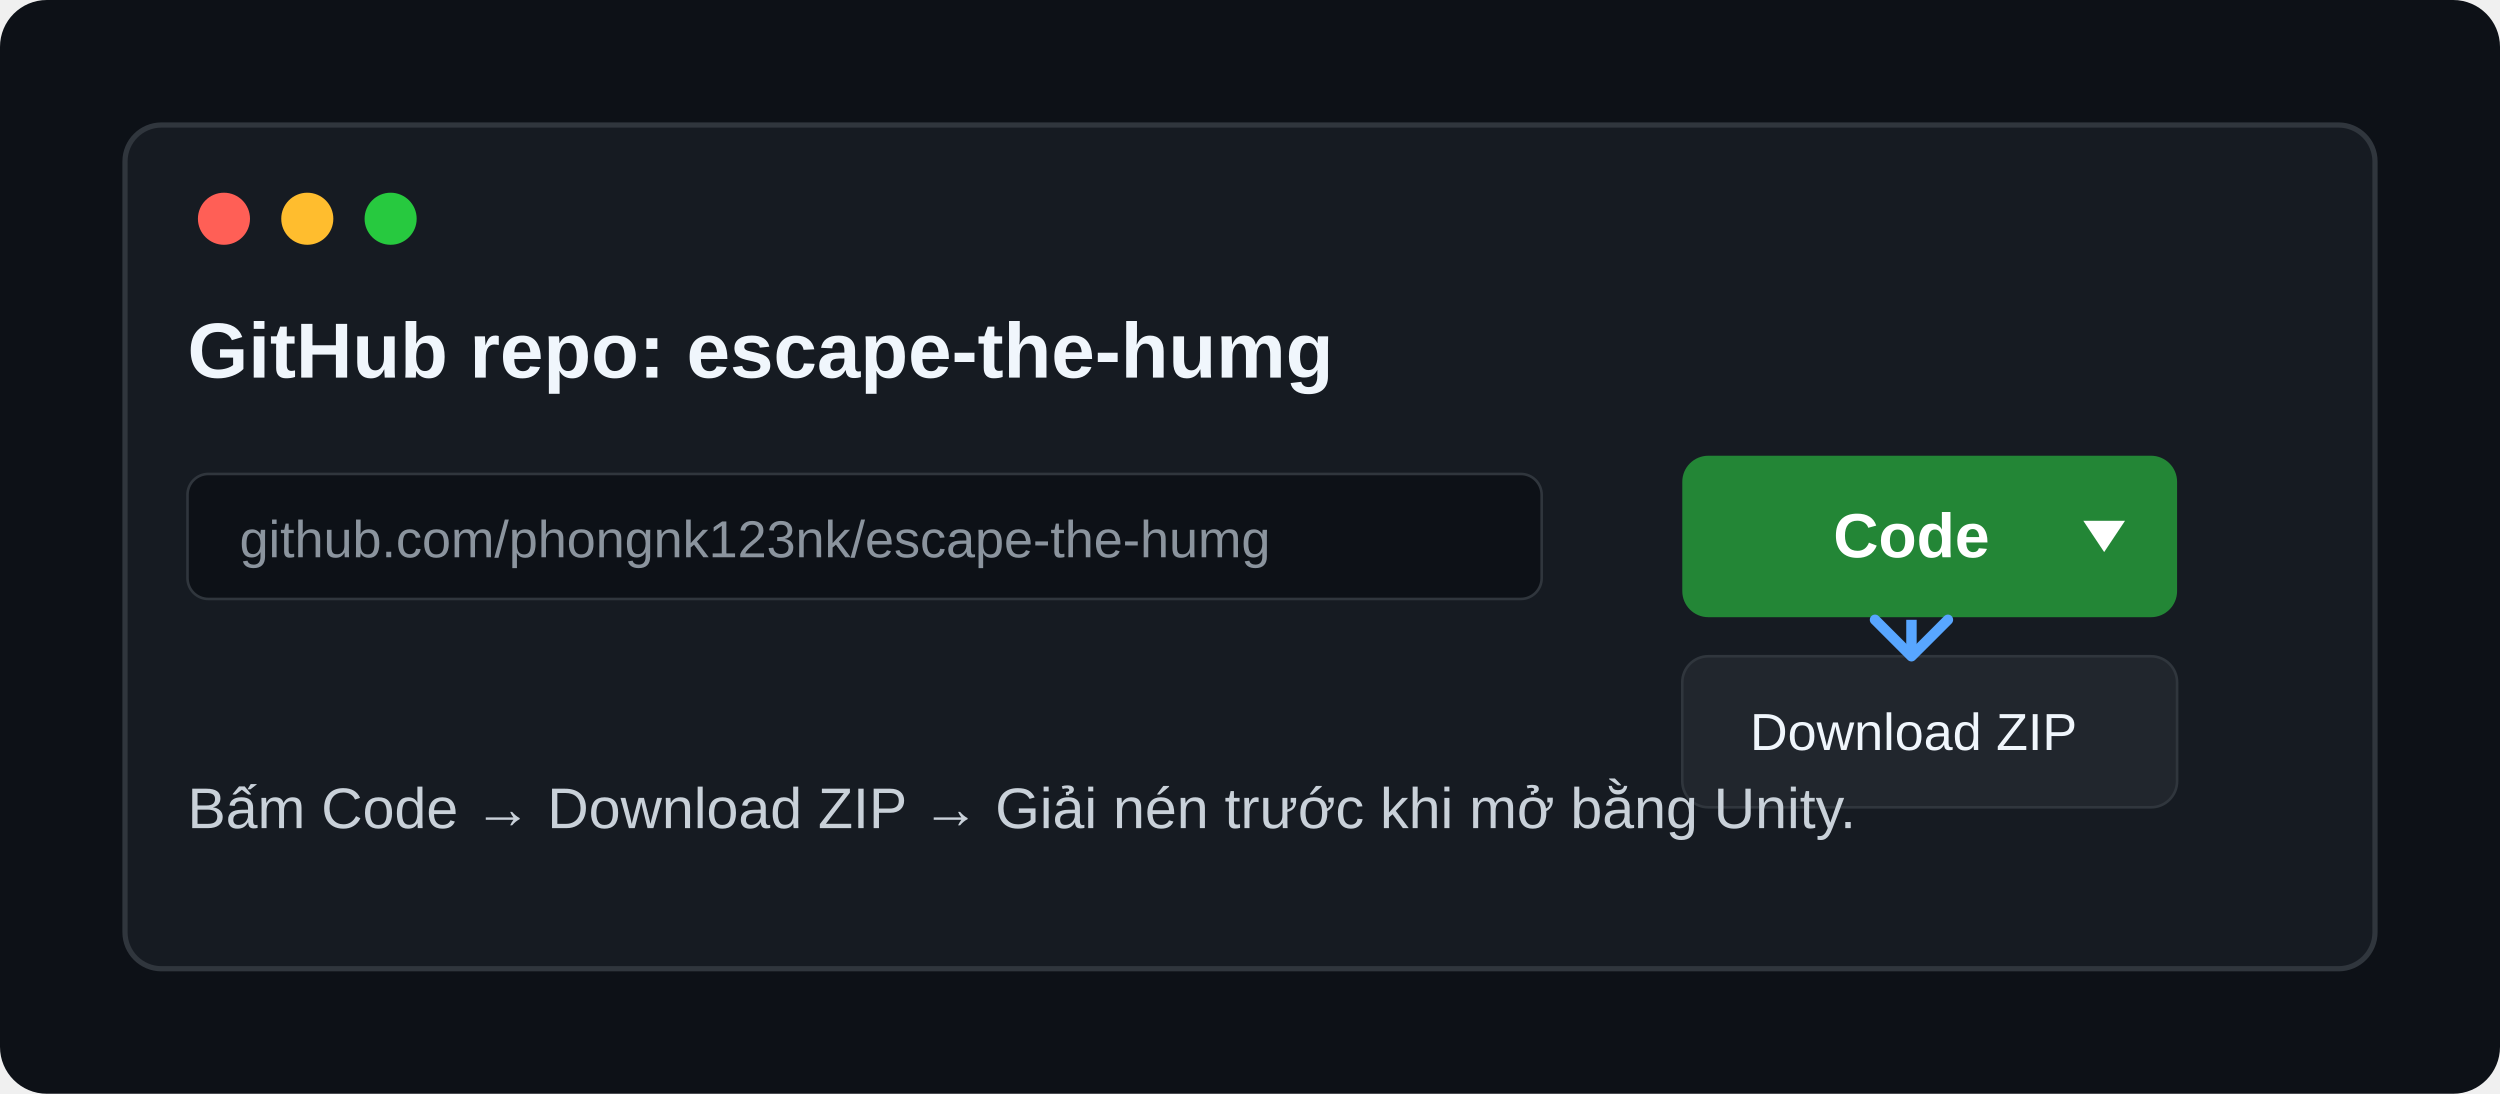
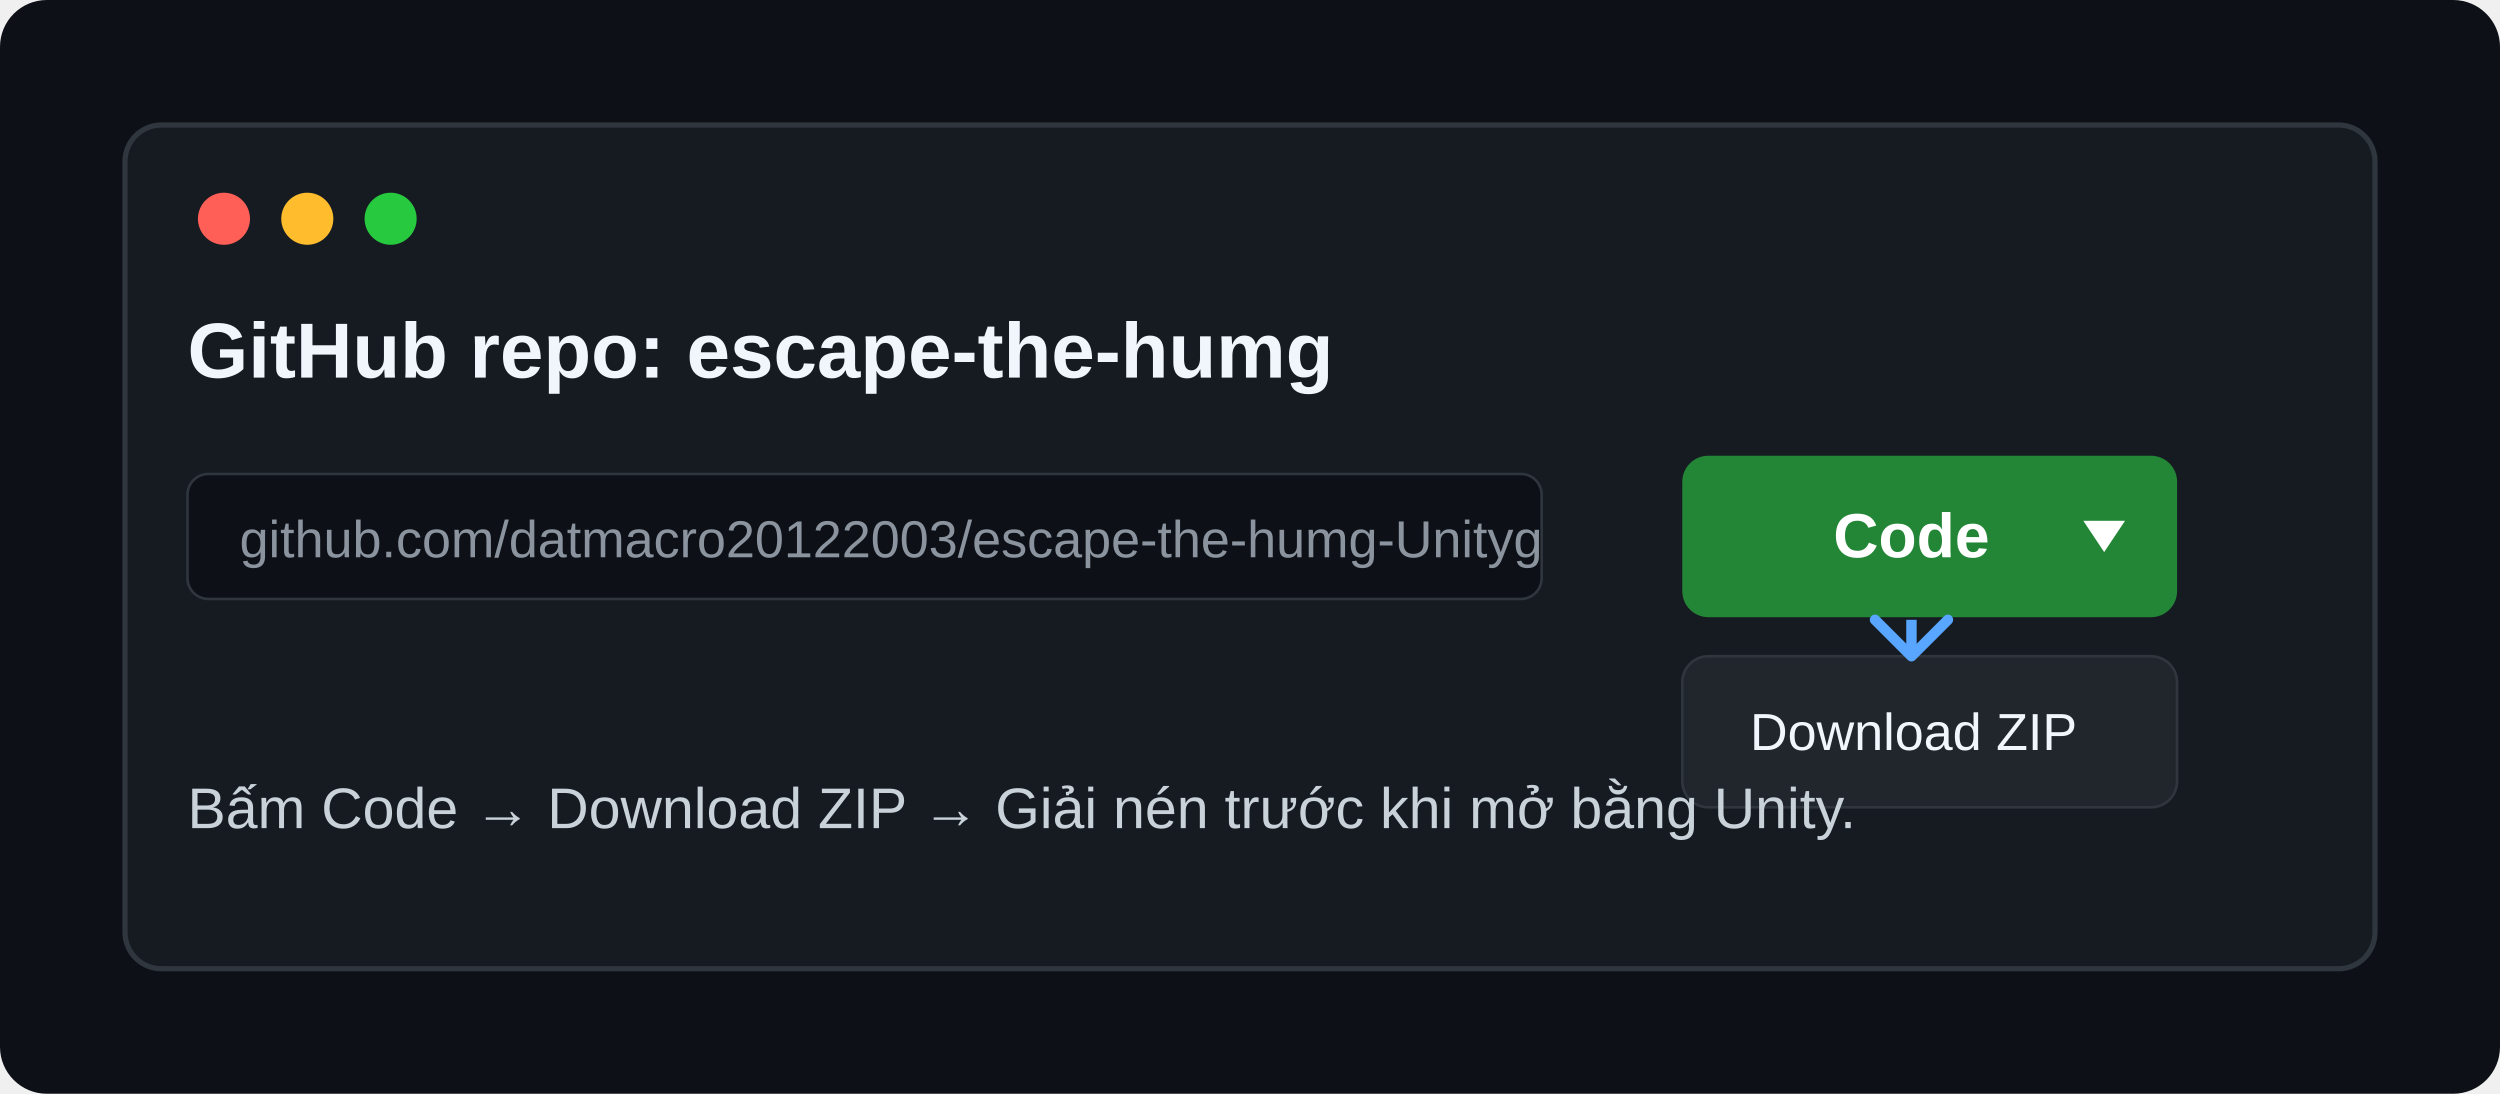
<svg xmlns="http://www.w3.org/2000/svg" width="960" height="420" viewBox="0 0 960 420" fill="none">
  <rect width="960" height="420" rx="18" fill="#0d1117" />
  <rect x="48" y="48" width="864" height="324" rx="14" fill="#161b22" stroke="#30363d" stroke-width="2" />
  <circle cx="86" cy="84" r="10" fill="#ff5f56" />
  <circle cx="118" cy="84" r="10" fill="#ffbd2e" />
  <circle cx="150" cy="84" r="10" fill="#27c93f" />
  <text x="72" y="145" fill="#f0f6fc" font-family="Arial, sans-serif" font-size="30" font-weight="700">GitHub repo: escape-the-humg</text>
  <rect x="72" y="182" width="520" height="48" rx="8" fill="#0d1117" stroke="#30363d" />
-   <text x="92" y="214" fill="#8b949e" font-family="Arial, sans-serif" font-size="20">github.com/phongnk123nk/escape-the-humg</text>
+   <text x="92" y="214" fill="#8b949e" font-family="Arial, sans-serif" font-size="20">github.com/datmacro20122003/escape-the-humg-Unityg</text>
  <rect x="646" y="175" width="190" height="62" rx="10" fill="#238636" />
  <text x="704" y="214" fill="#ffffff" font-family="Arial, sans-serif" font-size="24" font-weight="700">Code</text>
  <path d="M800 200 L816 200 L808 212 Z" fill="#ffffff" />
  <rect x="646" y="252" width="190" height="58" rx="10" fill="#21262d" stroke="#30363d" />
  <text x="672" y="288" fill="#f0f6fc" font-family="Arial, sans-serif" font-size="20">Download ZIP</text>
  <path d="M734 238 L734 252" stroke="#58a6ff" stroke-width="4" />
  <path d="M734 252 L720 238 M734 252 L748 238" stroke="#58a6ff" stroke-width="4" stroke-linecap="round" />
  <text x="72" y="318" fill="#c9d1d9" font-family="Arial, sans-serif" font-size="22">Bấm Code → Download ZIP → Giải nén trước khi mở bằng Unity.</text>
</svg>
